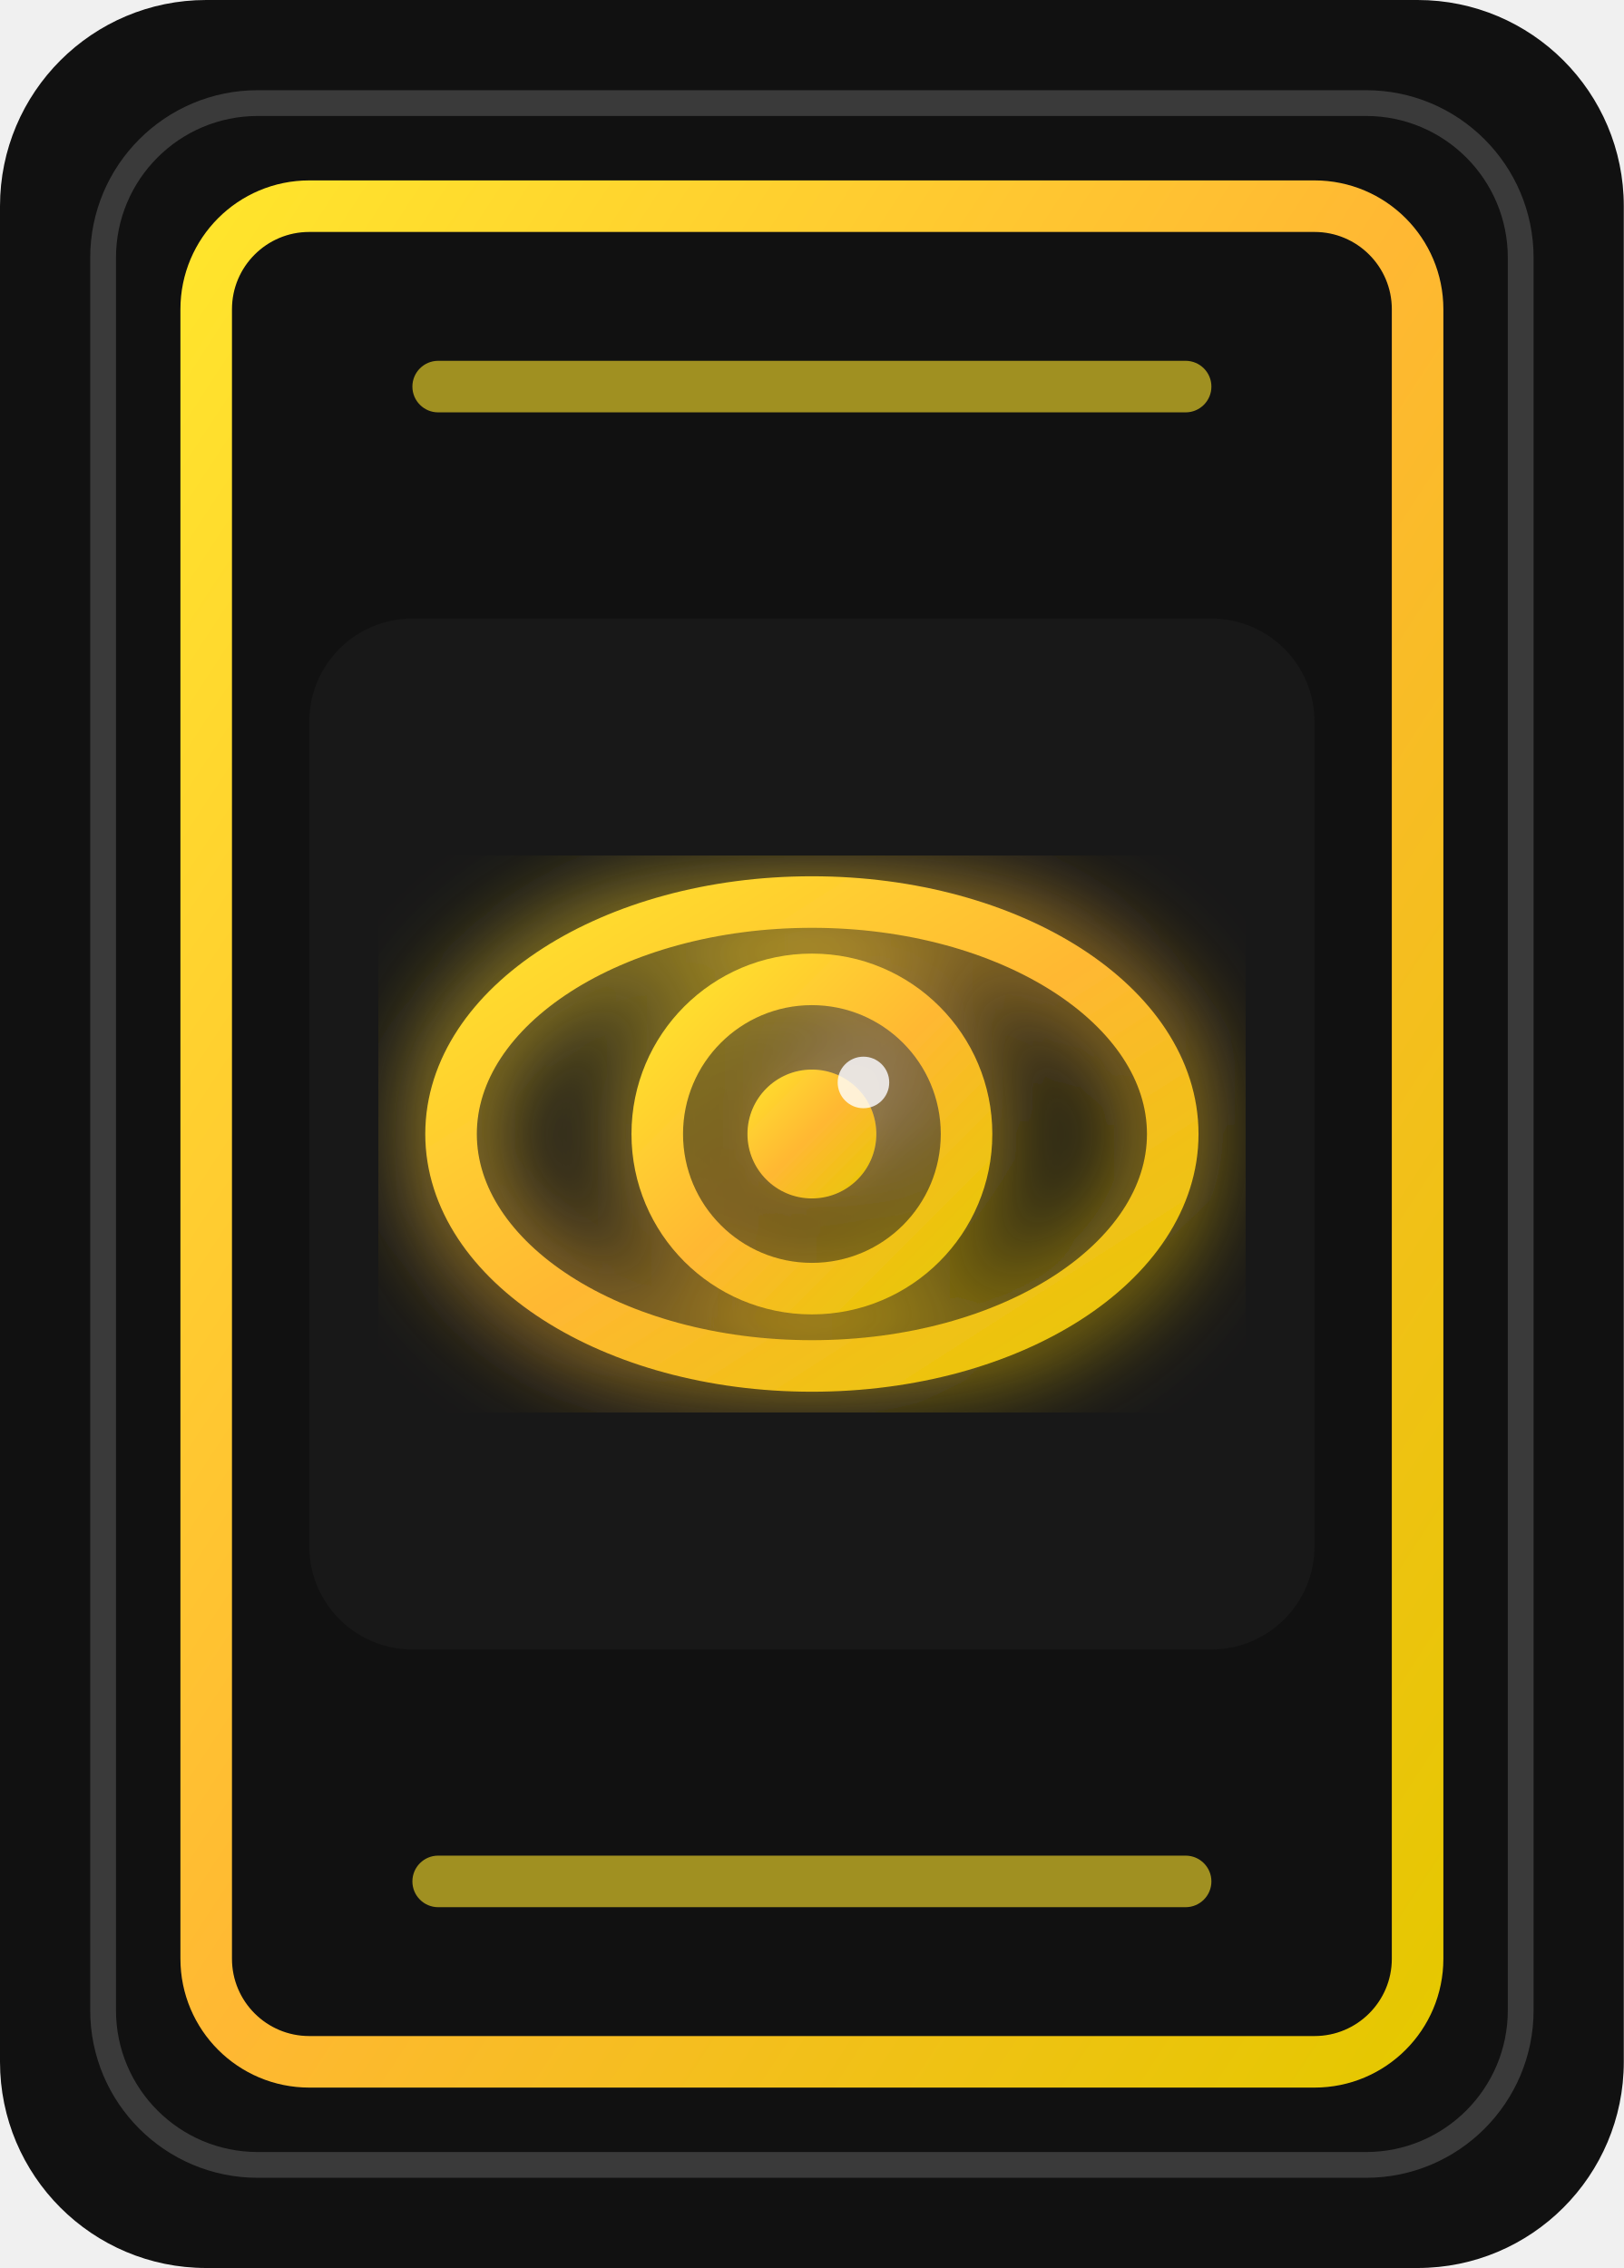
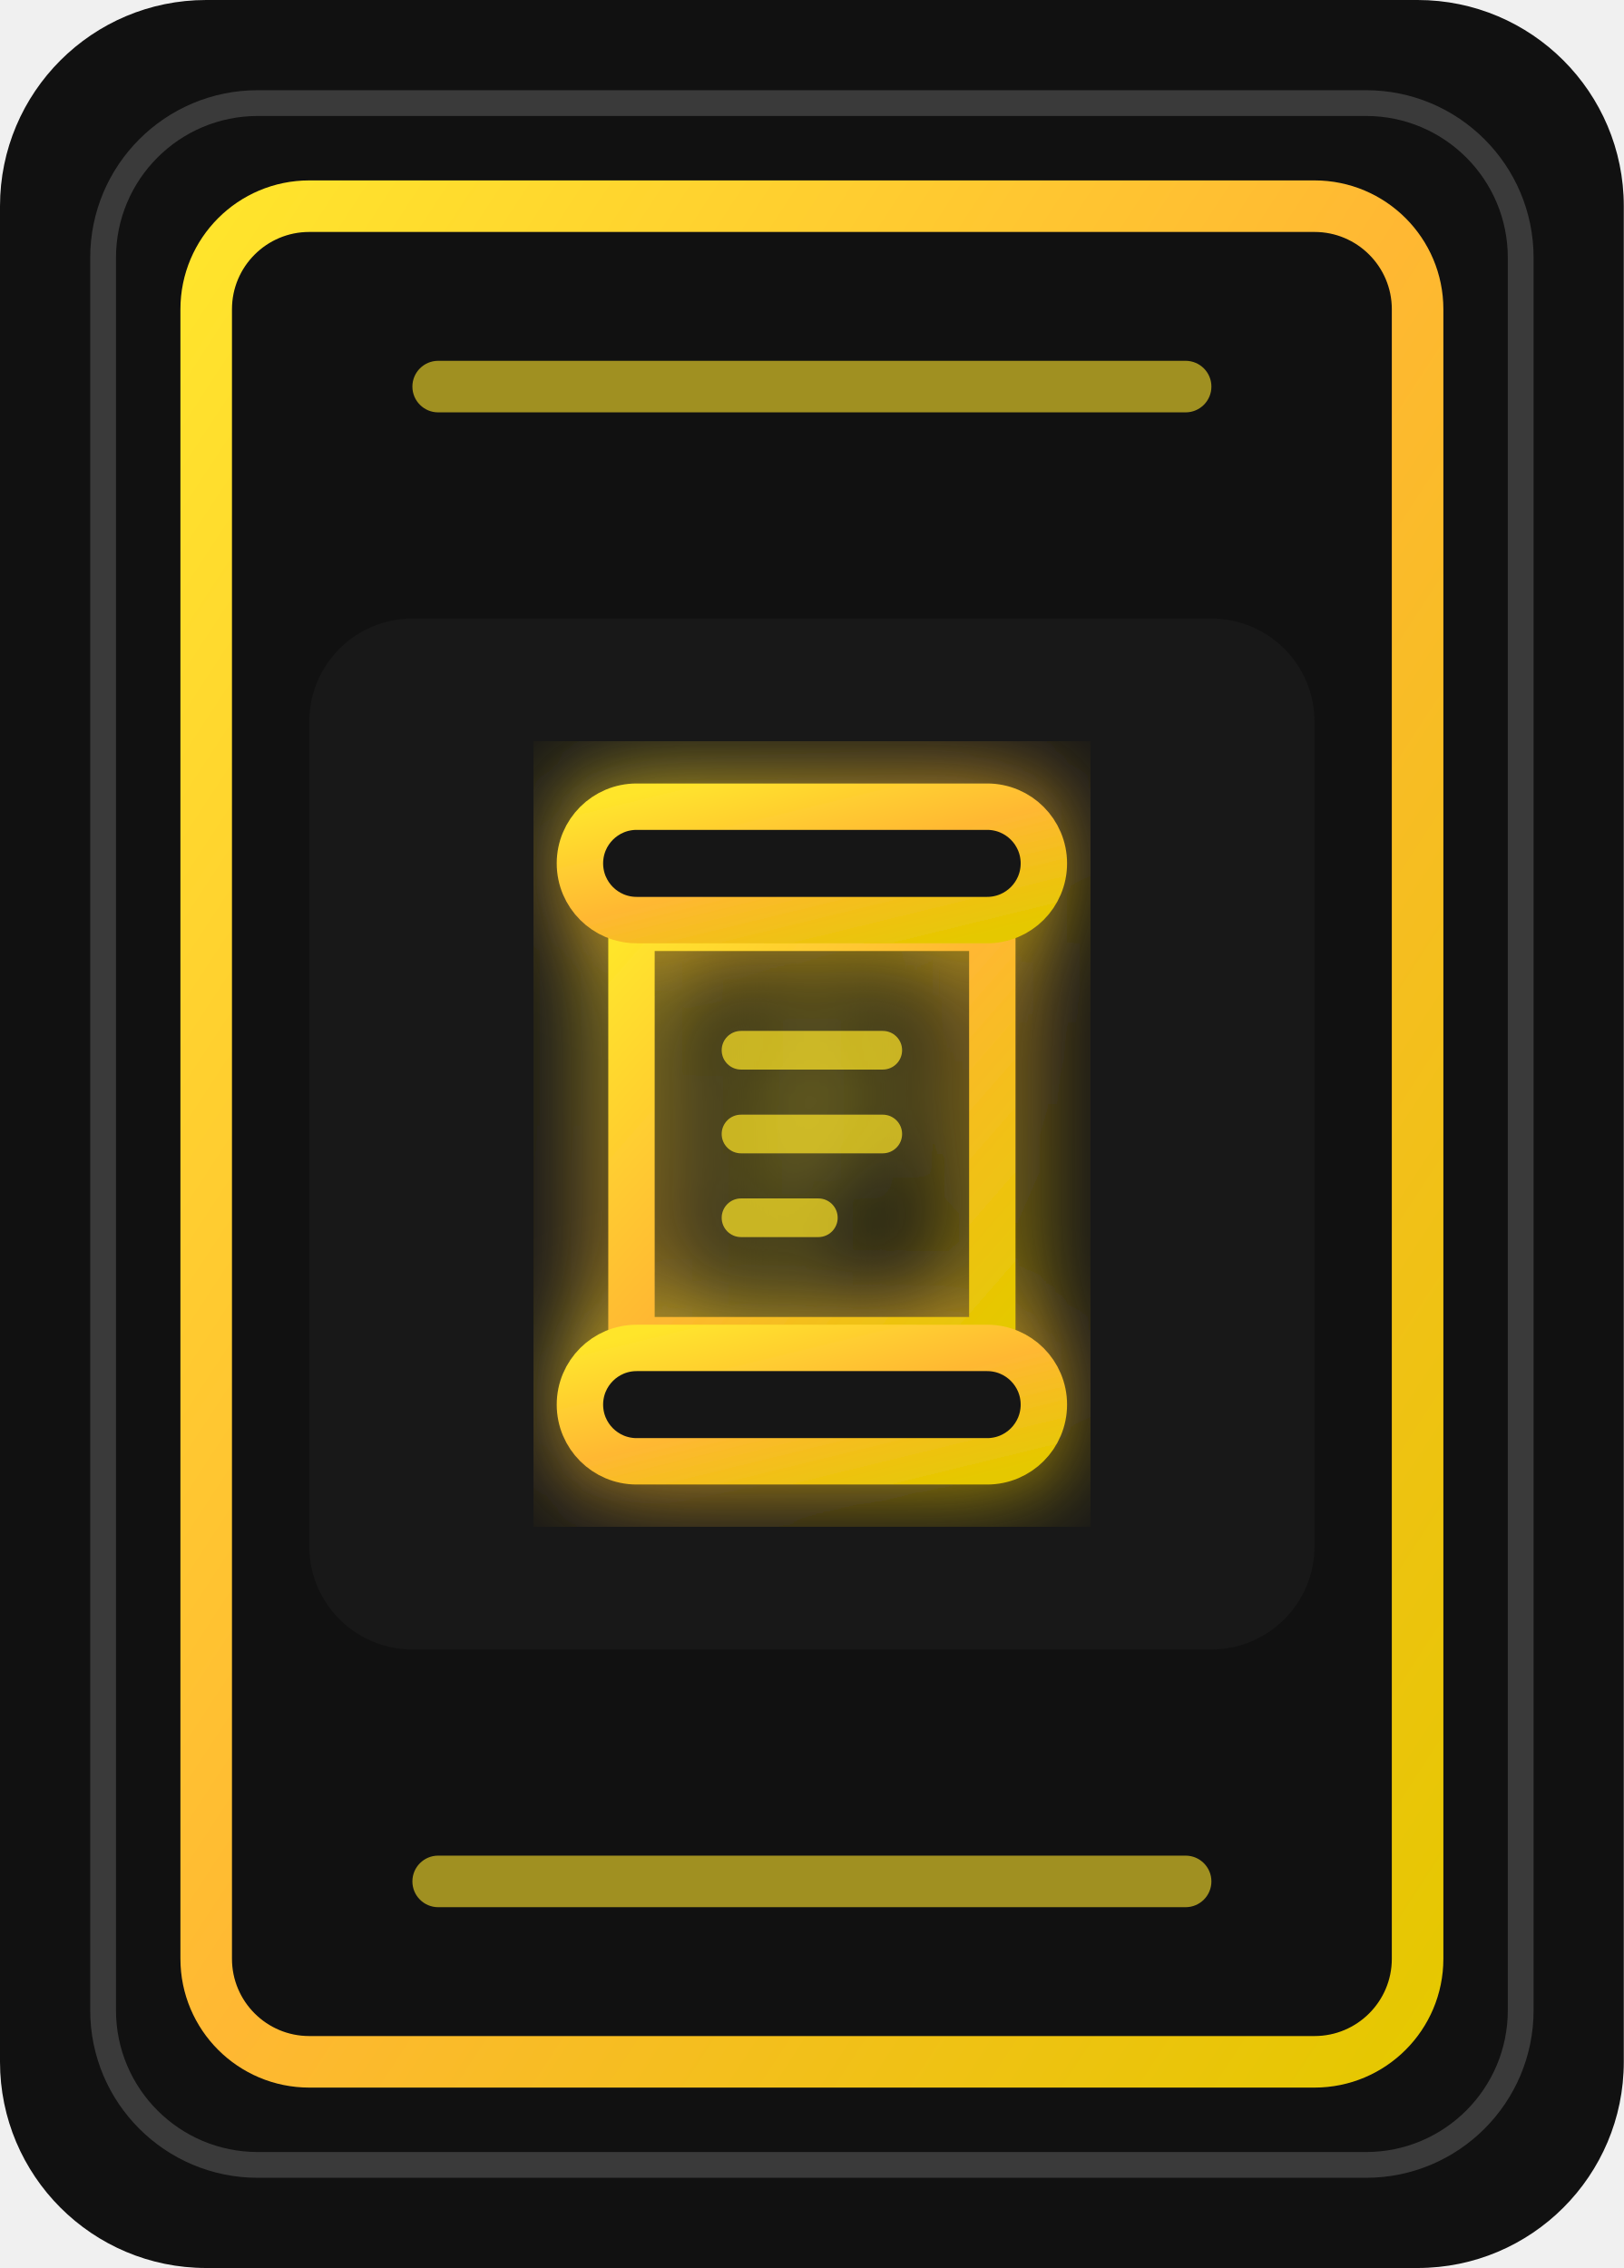
<svg xmlns="http://www.w3.org/2000/svg" viewBox="0 0 63 88">
  <defs>
    <linearGradient id="goldGradient" x1="0%" y1="0%" x2="100%" y2="100%">
      <stop offset="0%" style="stop-color:#ffe52c" />
      <stop offset="50%" style="stop-color:#ffb833" />
      <stop offset="100%" style="stop-color:#e5c800" />
    </linearGradient>
    <filter id="glow">
      <feGaussianBlur stdDeviation="2" result="coloredBlur" />
      <feMerge>
        <feMergeNode in="coloredBlur" />
        <feMergeNode in="SourceGraphic" />
      </feMerge>
    </filter>
  </defs>
  <rect width="63" height="88" rx="8" fill="#111111" />
  <rect x="4" y="4" width="55" height="80" rx="6" fill="none" stroke="#3a3a3a" stroke-width="1" />
  <rect x="8" y="8" width="47" height="72" rx="4" fill="none" stroke="url(#goldGradient)" stroke-width="2" />
  <rect x="12" y="24" width="39" height="40" rx="4" fill="#181818" />
  <g filter="url(#glow)" transform="translate(31.5, 44)">
-     <ellipse cx="0" cy="0" rx="14" ry="9" fill="none" stroke="url(#goldGradient)" stroke-width="2" />
-     <circle cx="0" cy="0" r="6" fill="none" stroke="url(#goldGradient)" stroke-width="2" />
-     <circle cx="0" cy="0" r="2.5" fill="url(#goldGradient)" />
-     <circle cx="2" cy="-2" r="1" fill="#fff" opacity="0.8" />
+     <path d="M -7,-8 L 7,-8 L 7,8 L -7,8 Z" fill="none" stroke="url(#goldGradient)" stroke-width="1.8" />
+     <rect x="-3.5" y="-4" width="7" height="1.5" rx="0.75" fill="#ffe52c" opacity="0.7" />
+     <rect x="-3.5" y="-0.75" width="7" height="1.5" rx="0.75" fill="#ffe52c" opacity="0.7" />
+     <rect x="-3.5" y="2.5" width="4.5" height="1.5" rx="0.75" fill="#ffe52c" opacity="0.7" />
+     <rect x="-9" y="-12.7" width="18" height="4.4" rx="2.2" fill="#181818" stroke="url(#goldGradient)" stroke-width="1.8" />
+     <rect x="-9" y="8.3" width="18" height="4.4" rx="2.2" fill="#181818" stroke="url(#goldGradient)" stroke-width="1.8" />
  </g>
  <rect x="16" y="14" width="31" height="2" rx="1" fill="#ffe52c" opacity="0.6" />
  <rect x="16" y="72" width="31" height="2" rx="1" fill="#ffe52c" opacity="0.6" />
</svg>
